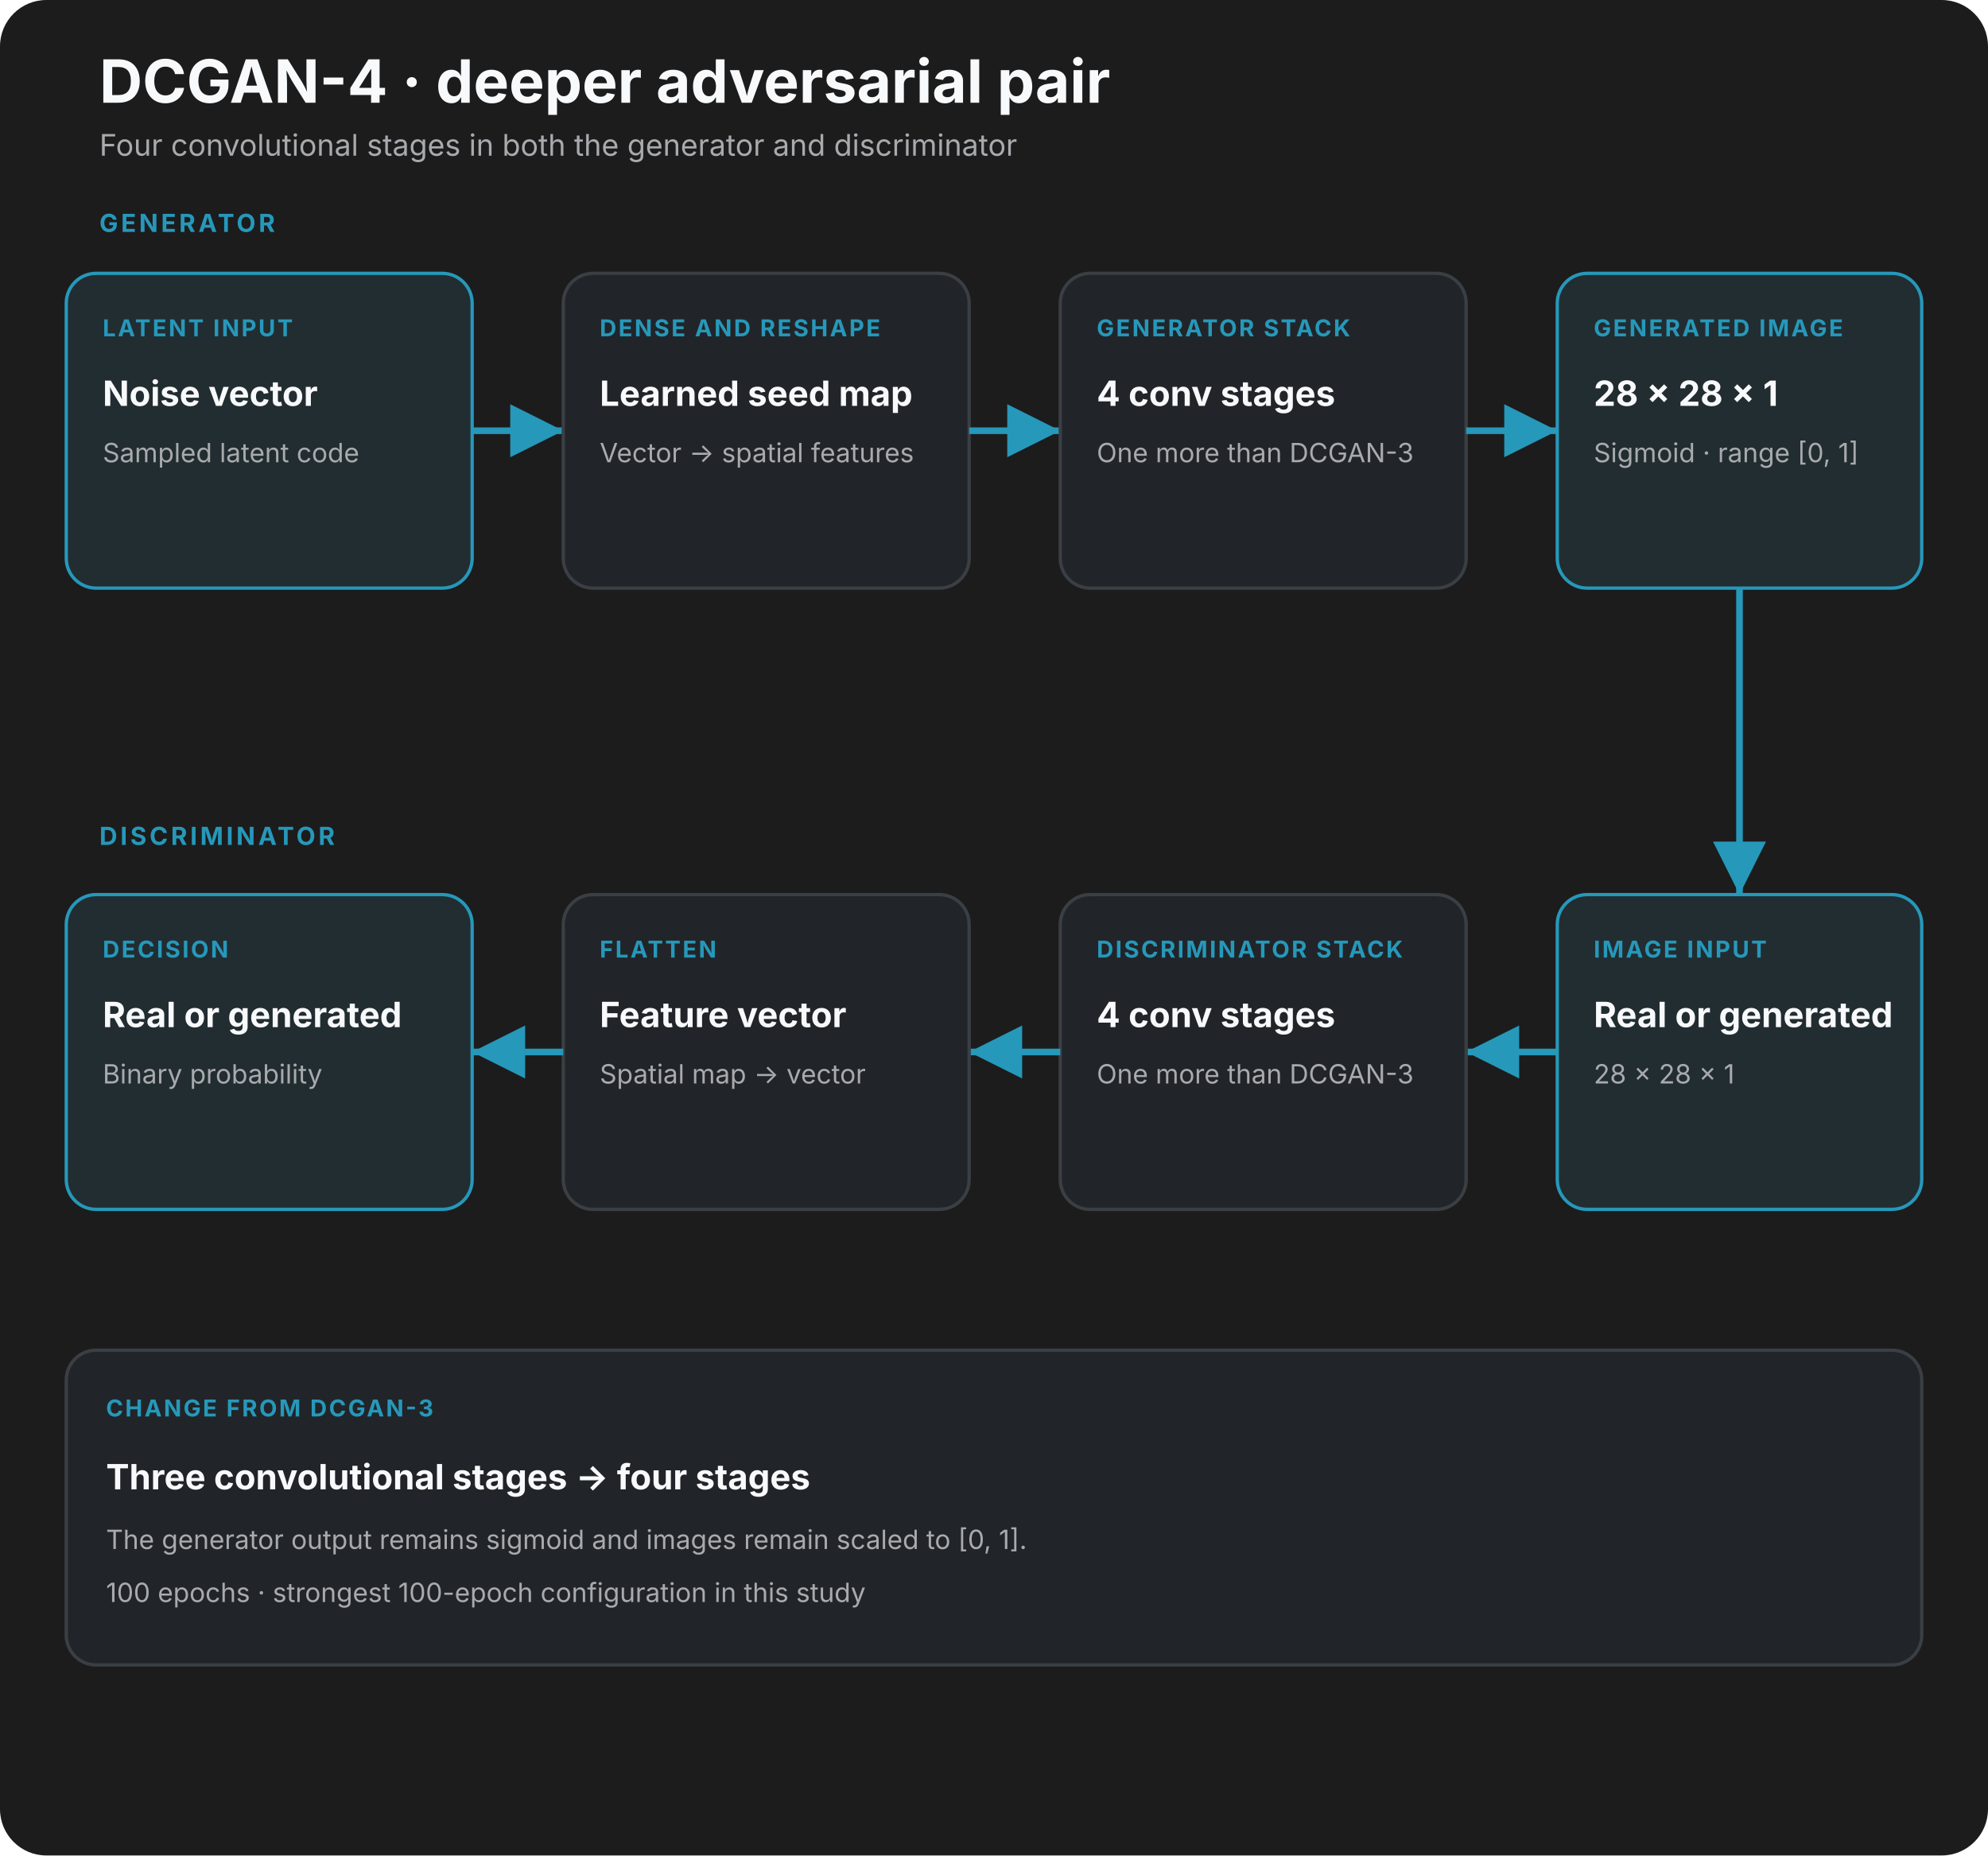
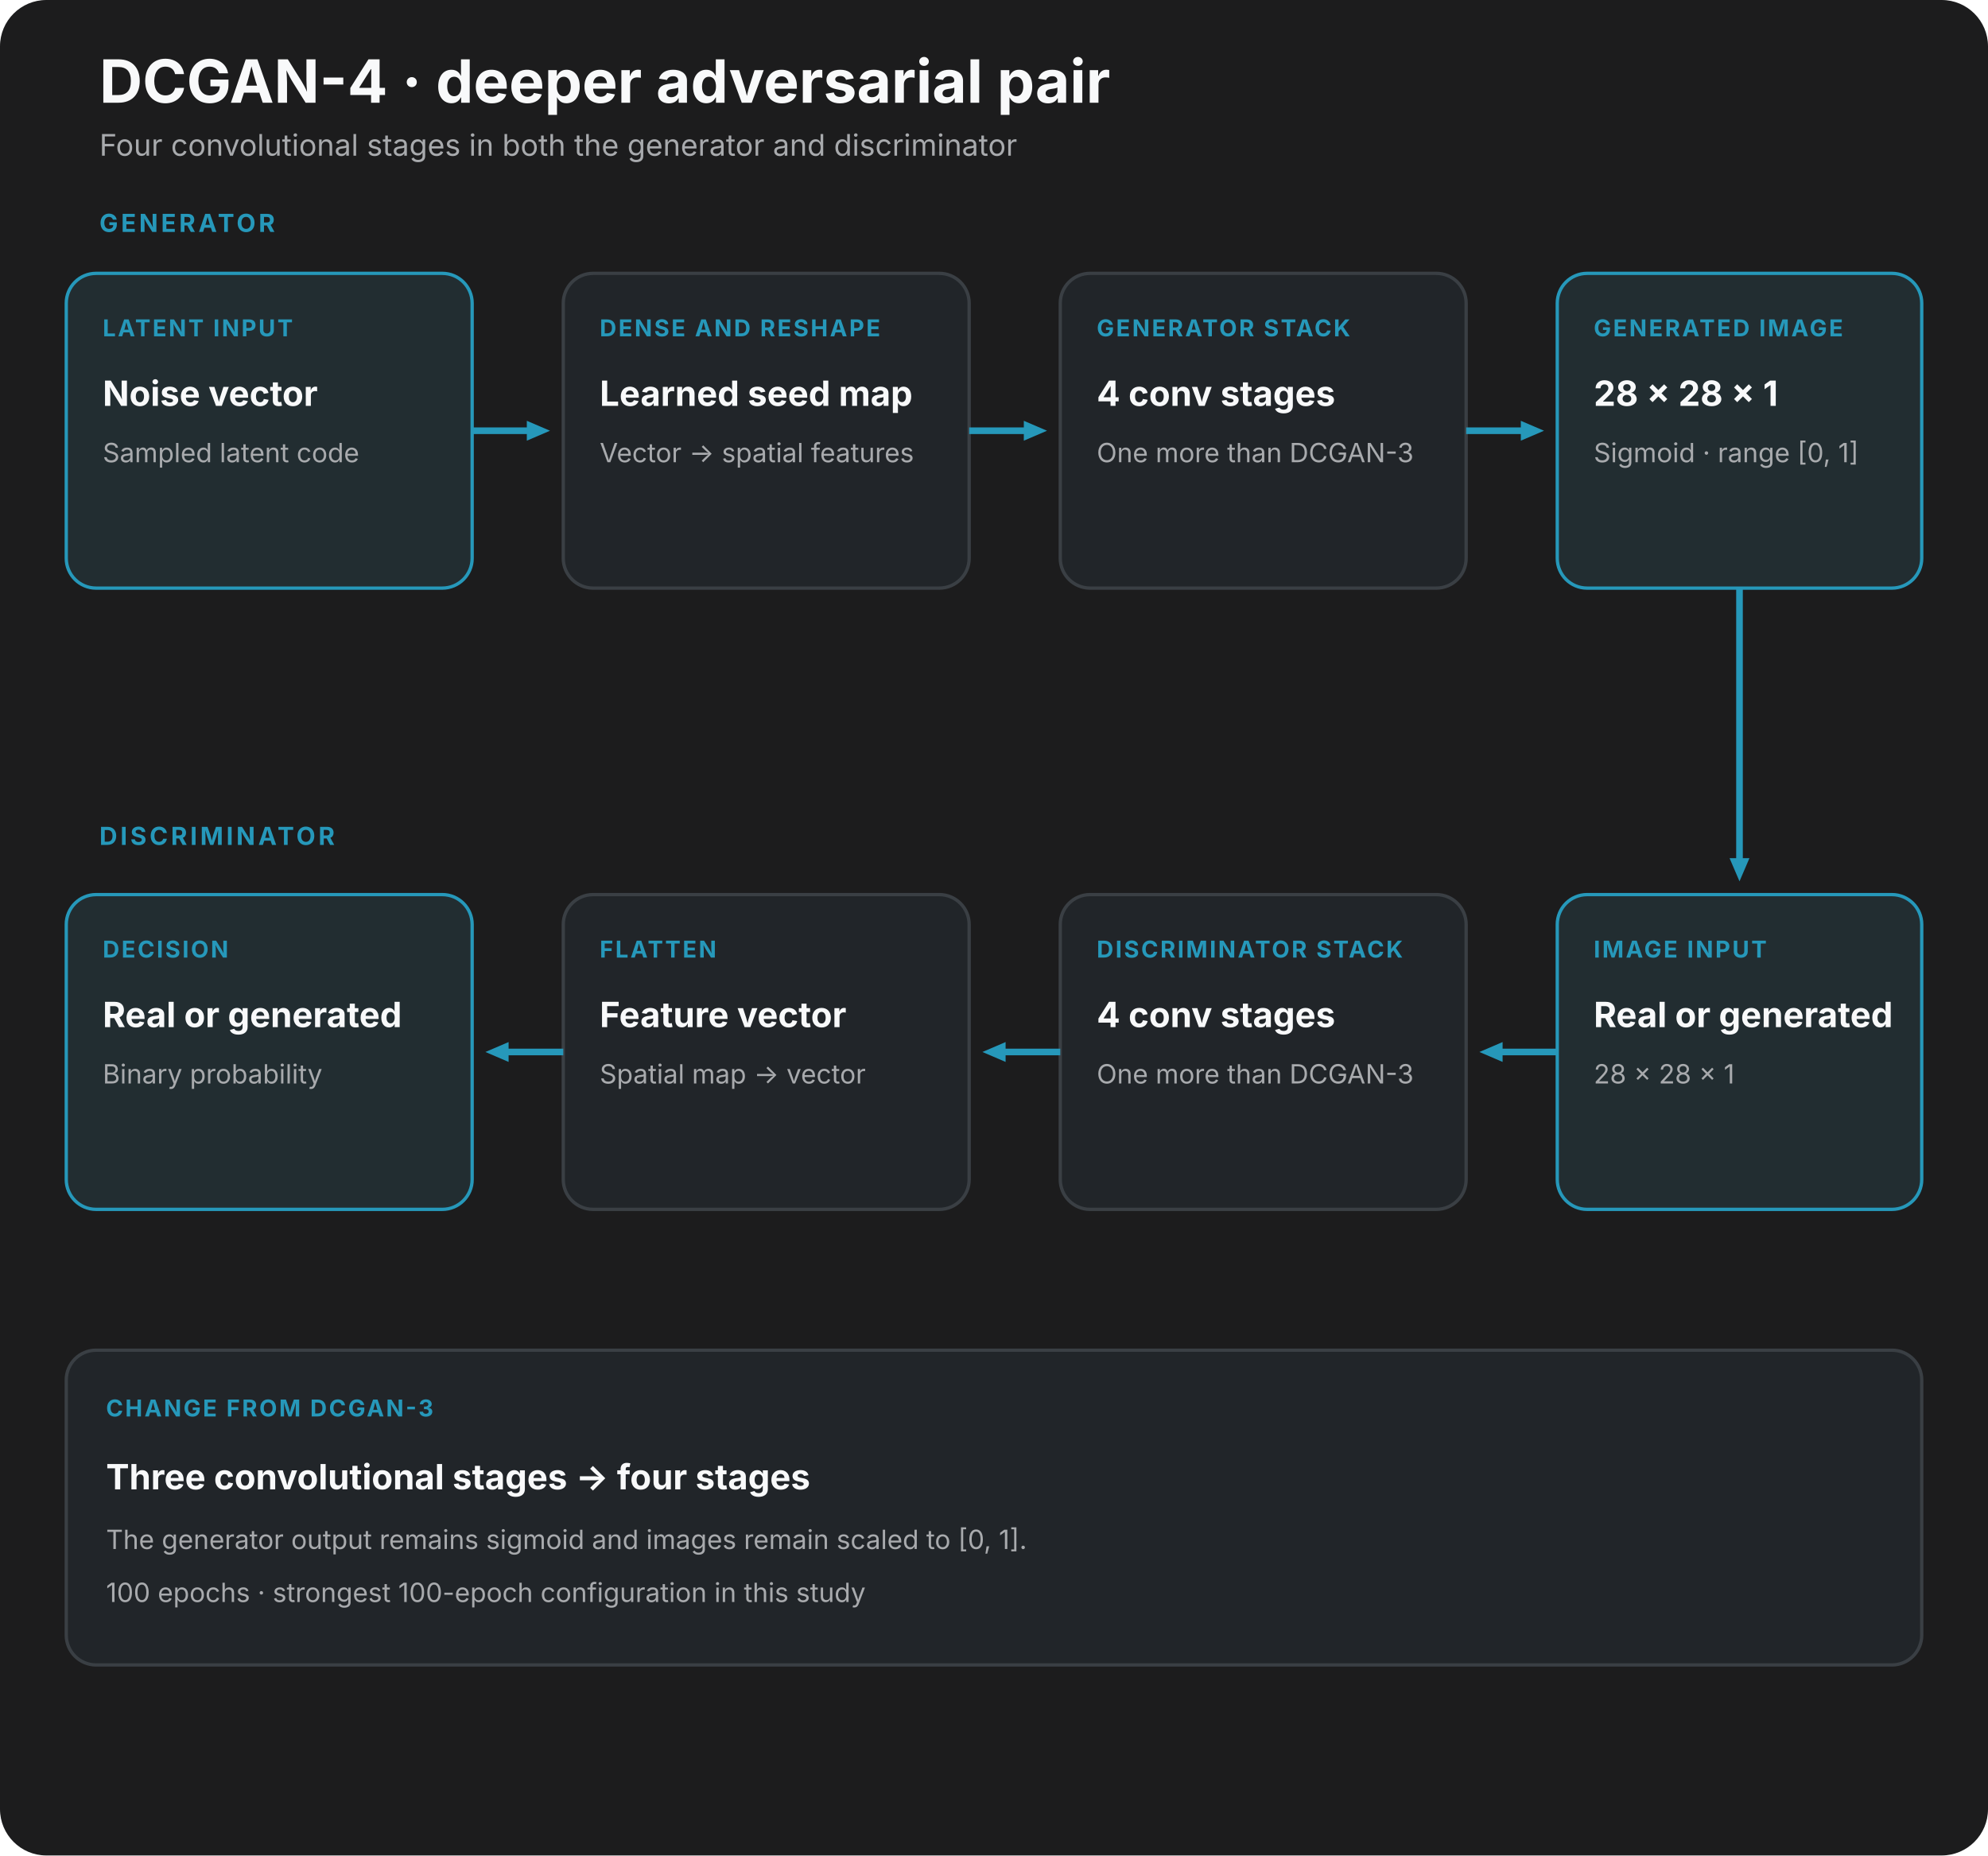
<svg xmlns="http://www.w3.org/2000/svg" viewBox="0 0 1200 1120" role="img" aria-labelledby="dcgan4-title dcgan4-desc">
  <defs>
-     <marker id="dcgan4-arrow" markerWidth="11" markerHeight="11" refX="8" refY="4" orient="auto">
-       <path d="M0 0 8 4 0 8Z" fill="#2698ba" />
+     <marker id="dcgan4-arrow" markerWidth="16" markerHeight="12" refX="2" refY="6" orient="auto" markerUnits="userSpaceOnUse">
+       <path d="M0 0 14 6 0 12Z" fill="#2698ba" stroke="none" />
    </marker>
-     <style>.h{fill:#f8f9fa;font:700 36px Inter,-apple-system,BlinkMacSystemFont,"Segoe UI",sans-serif}.s{fill:#a8aaad;font:400 18px Inter,-apple-system,BlinkMacSystemFont,"Segoe UI",sans-serif}.r{fill:#2698ba;font:700 15px Inter,-apple-system,BlinkMacSystemFont,"Segoe UI",sans-serif;letter-spacing:1.8px}.k{fill:#2698ba;font:700 14px Inter,-apple-system,BlinkMacSystemFont,"Segoe UI",sans-serif;letter-spacing:1.2px}.n{fill:#f8f9fa;font:700 21px Inter,-apple-system,BlinkMacSystemFont,"Segoe UI",sans-serif}.d{fill:#a8aaad;font:400 16px Inter,-apple-system,BlinkMacSystemFont,"Segoe UI",sans-serif}.c{fill:#212529;stroke:#3a3f44;stroke-width:2}.z{fill:#222d31;stroke:#2698ba;stroke-width:2}.a{fill:none;stroke:#2698ba;stroke-width:4;marker-end:url(#dcgan4-arrow)}</style>
+     <style>.h{fill:#f8f9fa;font:700 36px Inter,-apple-system,BlinkMacSystemFont,"Segoe UI",sans-serif}.s{fill:#a8aaad;font:400 18px Inter,-apple-system,BlinkMacSystemFont,"Segoe UI",sans-serif}.r{fill:#2698ba;font:700 15px Inter,-apple-system,BlinkMacSystemFont,"Segoe UI",sans-serif;letter-spacing:1.8px}.k{fill:#2698ba;font:700 14px Inter,-apple-system,BlinkMacSystemFont,"Segoe UI",sans-serif;letter-spacing:1.2px}.n{fill:#f8f9fa;font:700 21px Inter,-apple-system,BlinkMacSystemFont,"Segoe UI",sans-serif}.d{fill:#a8aaad;font:400 16px Inter,-apple-system,BlinkMacSystemFont,"Segoe UI",sans-serif}.c{fill:#212529;stroke:#3a3f44;stroke-width:2}.z{fill:#222d31;stroke:#2698ba;stroke-width:2}.a{fill:none;stroke:#2698ba;stroke-width:4;stroke-linecap: butt; marker-end:url(#dcgan4-arrow)}</style>
  </defs>
  <rect width="1200" height="1120" rx="28" fill="#1c1c1d" />
  <text x="60" y="62" class="h">DCGAN-4 · deeper adversarial pair</text>
  <text x="60" y="94" class="s">Four convolutional stages in both the generator and discriminator</text>
  <text x="60" y="140" class="r">GENERATOR</text>
  <g transform="translate(40 165)">
    <rect width="245" height="190" rx="18" class="z" />
    <text x="22" y="38" class="k">LATENT INPUT</text>
    <text x="22" y="80" class="n">Noise vector</text>
    <text x="22" y="114" class="d">Sampled latent code</text>
  </g>
-   <path d="M285 260h55" class="a" />
+   <path d="M285 260h35" class="a" />
  <g transform="translate(340 165)">
    <rect width="245" height="190" rx="18" class="c" />
    <text x="22" y="38" class="k">DENSE AND RESHAPE</text>
    <text x="22" y="80" class="n">Learned seed map</text>
    <text x="22" y="114" class="d">Vector → spatial features</text>
  </g>
-   <path d="M585 260h55" class="a" />
+   <path d="M585 260h35" class="a" />
  <g transform="translate(640 165)">
    <rect width="245" height="190" rx="18" class="c" />
    <text x="22" y="38" class="k">GENERATOR STACK</text>
    <text x="22" y="80" class="n">4 conv stages</text>
    <text x="22" y="114" class="d">One more than DCGAN-3</text>
  </g>
-   <path d="M885 260h55" class="a" />
+   <path d="M885 260h35" class="a" />
  <g transform="translate(940 165)">
    <rect width="220" height="190" rx="18" class="z" />
    <text x="22" y="38" class="k">GENERATED IMAGE</text>
    <text x="22" y="80" class="n">28 × 28 × 1</text>
    <text x="22" y="114" class="d">Sigmoid · range [0, 1]</text>
  </g>
-   <path d="M1050 355v185" class="a" />
+   <path d="M1050 355v165" class="a" />
  <text x="60" y="510" class="r">DISCRIMINATOR</text>
  <g transform="translate(940 540)">
    <rect width="220" height="190" rx="18" class="z" />
    <text x="22" y="38" class="k">IMAGE INPUT</text>
    <text x="22" y="80" class="n">Real or generated</text>
    <text x="22" y="114" class="d">28 × 28 × 1</text>
  </g>
-   <path d="M940 635h-55" class="a" />
+   <path d="M940 635h-35" class="a" />
  <g transform="translate(640 540)">
    <rect width="245" height="190" rx="18" class="c" />
    <text x="22" y="38" class="k">DISCRIMINATOR STACK</text>
    <text x="22" y="80" class="n">4 conv stages</text>
    <text x="22" y="114" class="d">One more than DCGAN-3</text>
  </g>
-   <path d="M640 635h-55" class="a" />
+   <path d="M640 635h-35" class="a" />
  <g transform="translate(340 540)">
    <rect width="245" height="190" rx="18" class="c" />
    <text x="22" y="38" class="k">FLATTEN</text>
    <text x="22" y="80" class="n">Feature vector</text>
    <text x="22" y="114" class="d">Spatial map → vector</text>
  </g>
-   <path d="M340 635h-55" class="a" />
+   <path d="M340 635h-35" class="a" />
  <g transform="translate(40 540)">
    <rect width="245" height="190" rx="18" class="z" />
    <text x="22" y="38" class="k">DECISION</text>
    <text x="22" y="80" class="n">Real or generated</text>
    <text x="22" y="114" class="d">Binary probability</text>
  </g>
  <g transform="translate(40 815)">
    <rect width="1120" height="190" rx="18" class="c" />
    <text x="24" y="40" class="k">CHANGE FROM DCGAN-3</text>
    <text x="24" y="84" class="n">Three convolutional stages → four stages</text>
    <text x="24" y="120" class="d">The generator output remains sigmoid and images remain scaled to [0, 1].</text>
    <text x="24" y="152" class="d">100 epochs · strongest 100-epoch configuration in this study</text>
  </g>
</svg>
